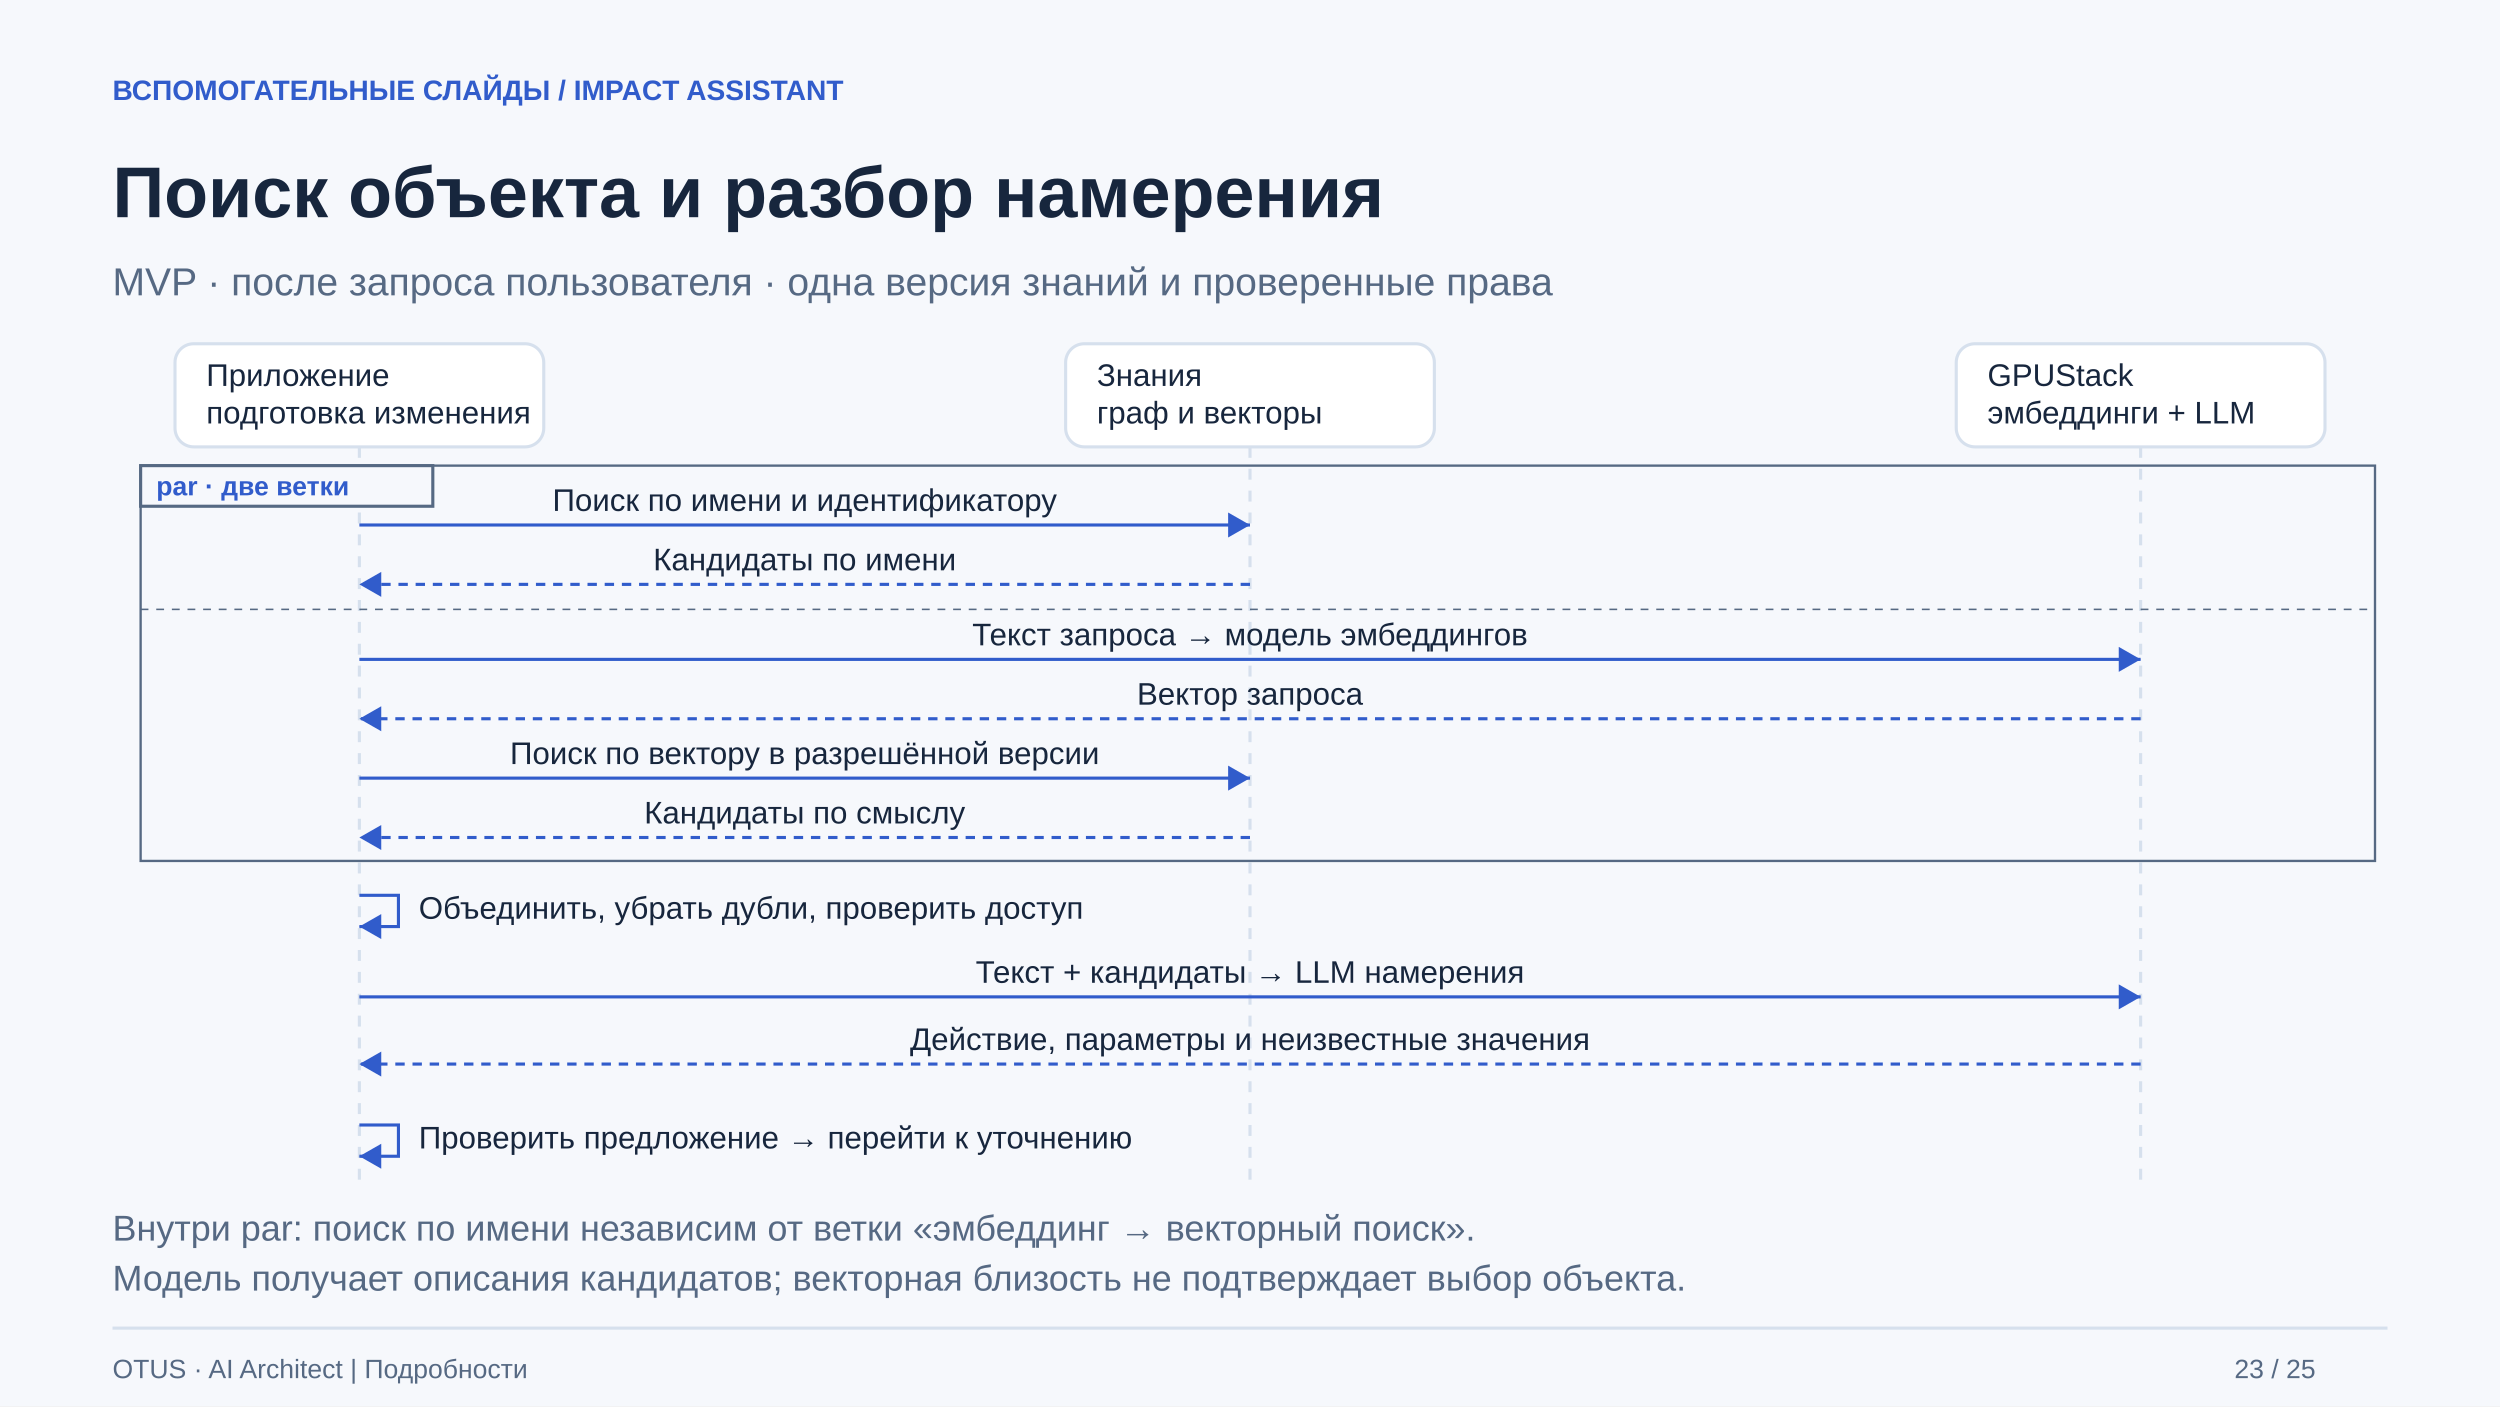
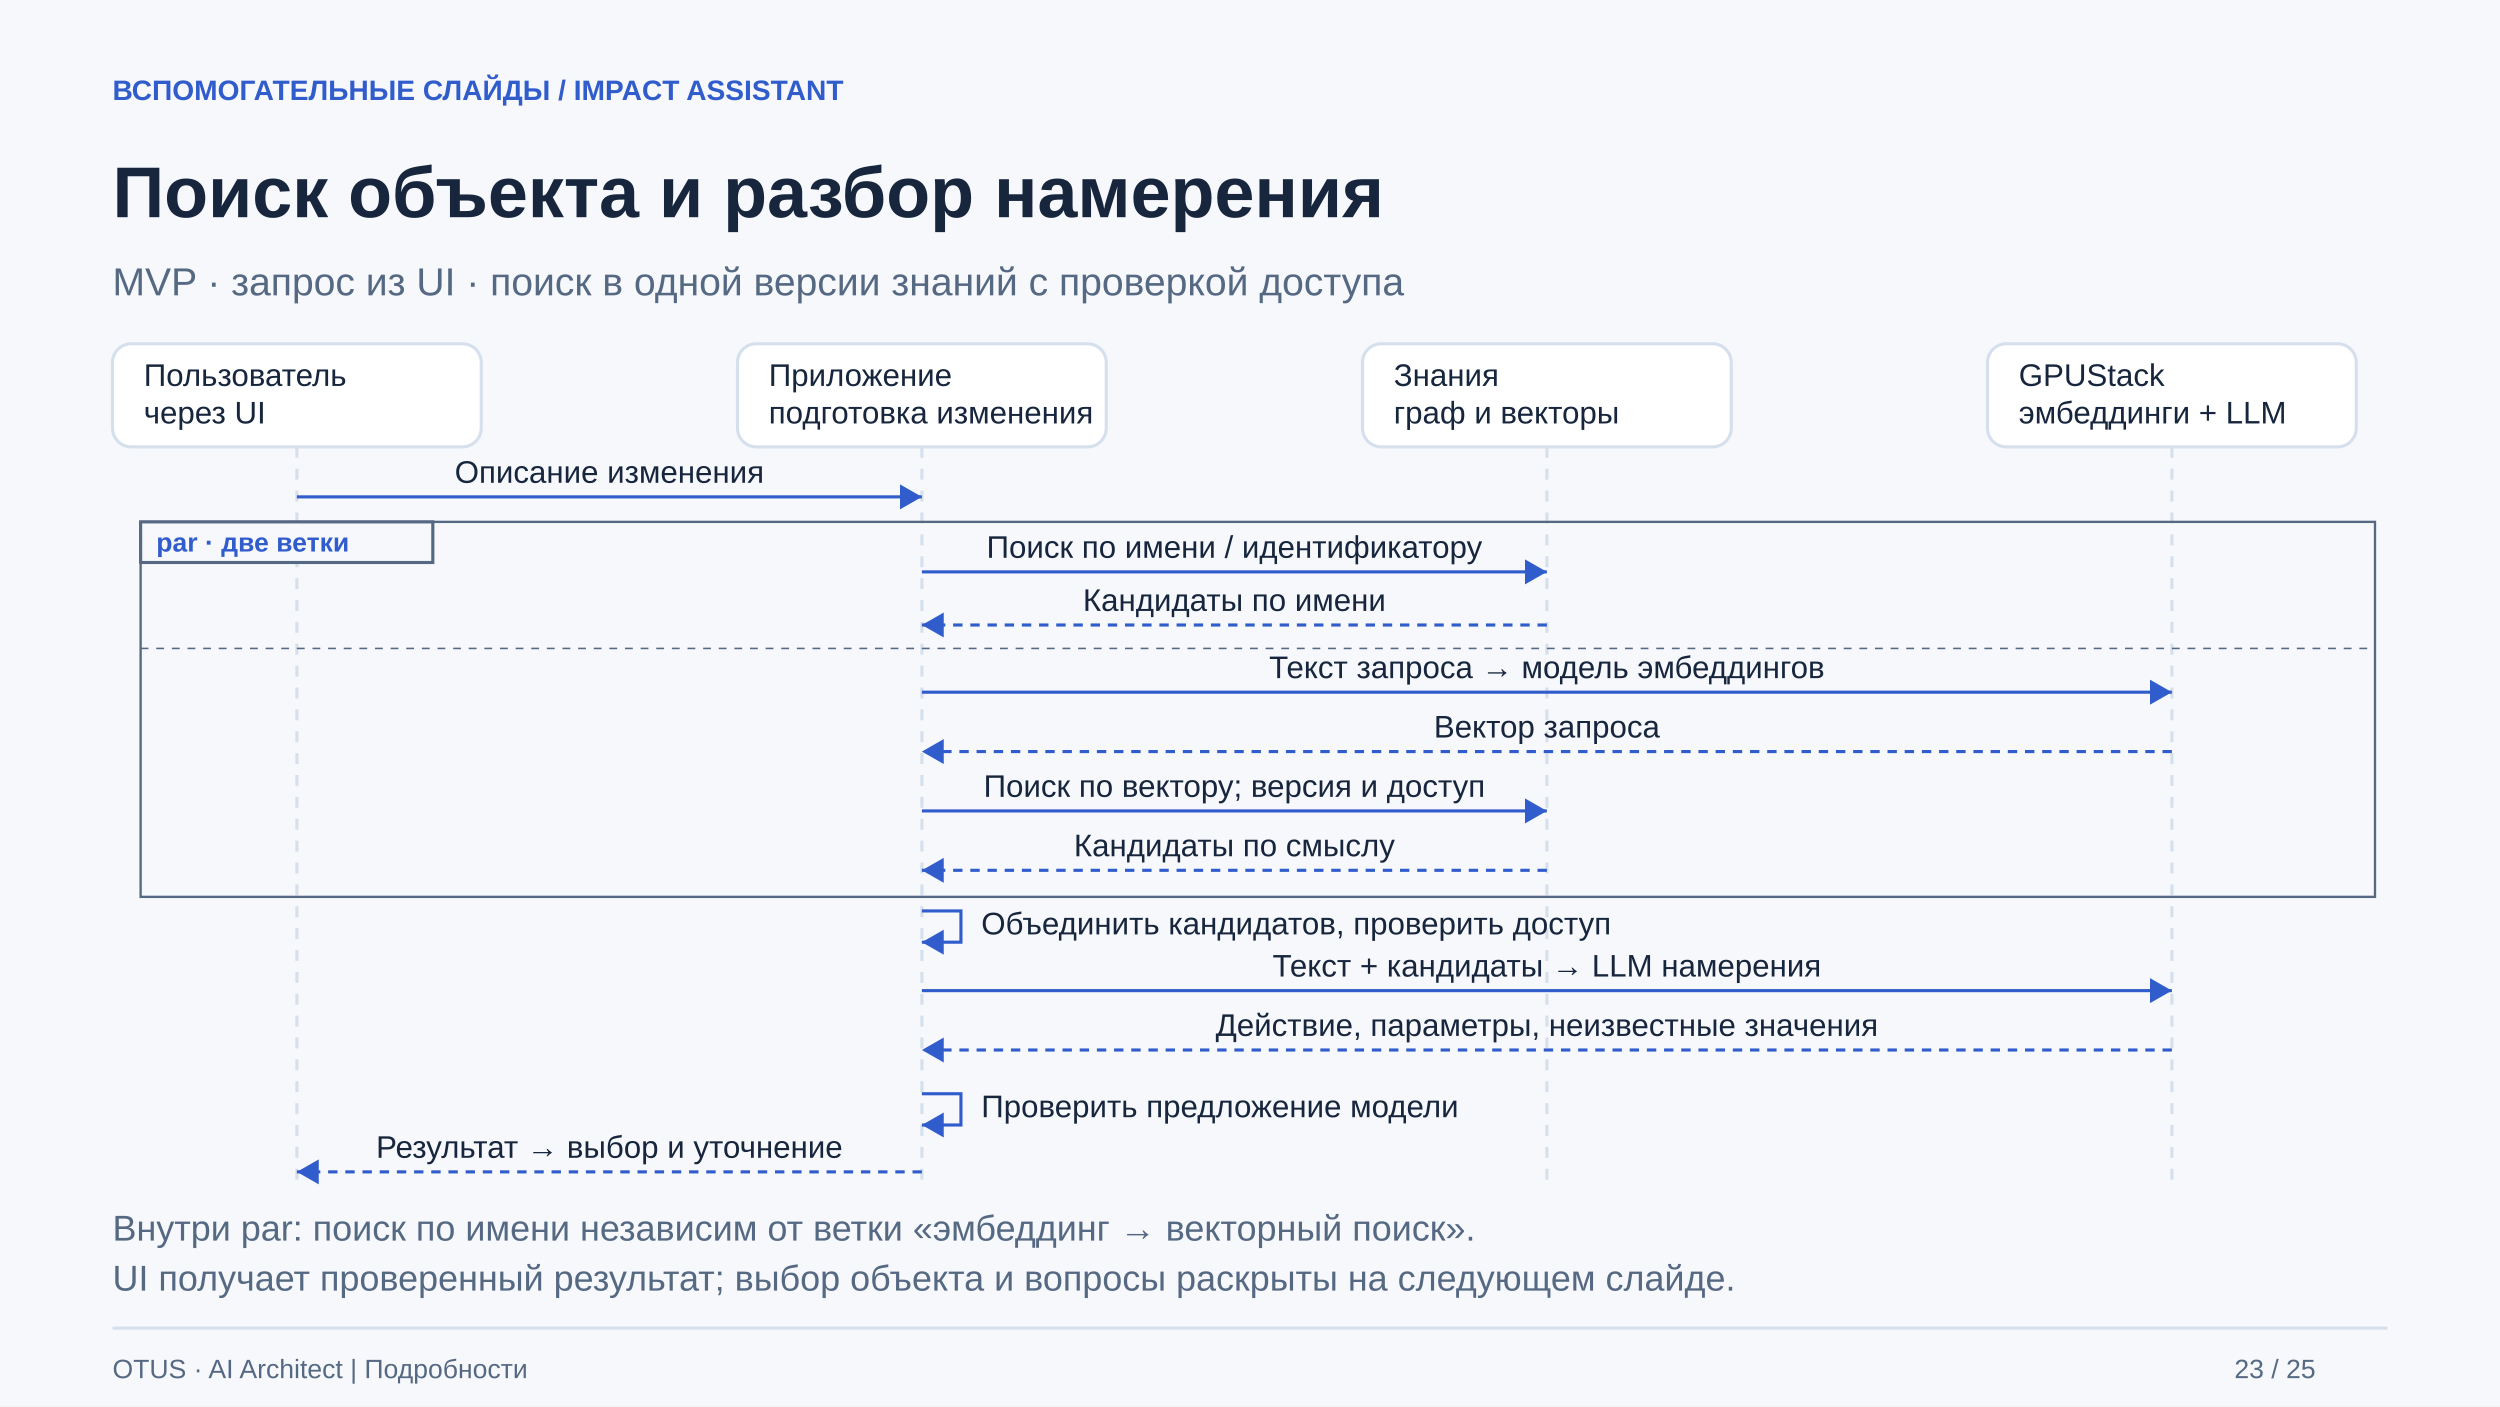
<svg xmlns="http://www.w3.org/2000/svg" width="1600" height="900" viewBox="0 0 1600 900" role="img" aria-labelledby="title desc">
  <defs>
    <marker id="arrow" markerWidth="10" markerHeight="10" refX="8" refY="5" orient="auto">
      <path d="M1 1L8 5L1 9Z" fill="#315CCB" />
    </marker>
  </defs>
  <g font-family="Arial, sans-serif">
    <rect width="1600" height="900" fill="#F6F8FC" />
    <text x="72" y="64" font-size="18" fill="#315CCB" font-weight="700">ВСПОМОГАТЕЛЬНЫЕ СЛАЙДЫ  /  IMPACT ASSISTANT</text>
    <text x="72" y="139" font-size="46" fill="#17263D" font-weight="700">Поиск объекта и разбор намерения</text>
-     <text x="72" y="189" font-size="25" fill="#566983" font-weight="400">MVP · после запроса пользователя · одна версия знаний и проверенные права</text>
-     <rect x="112" y="220" width="236" height="66" rx="12" fill="#FFFFFF" stroke="#D6E0ED" stroke-width="2" />
-     <text x="132" y="247" font-size="20" fill="#17263D" font-weight="400">Приложение</text>
-     <text x="132" y="271" font-size="20" fill="#17263D" font-weight="400">подготовка изменения</text>
-     <path d="M230 286V756" stroke="#D6E0ED" stroke-width="2" stroke-dasharray="7 7" />
-     <rect x="682" y="220" width="236" height="66" rx="12" fill="#FFFFFF" stroke="#D6E0ED" stroke-width="2" />
-     <text x="702" y="247" font-size="20" fill="#17263D" font-weight="400">Знания</text>
-     <text x="702" y="271" font-size="20" fill="#17263D" font-weight="400">граф и векторы</text>
-     <path d="M800 286V756" stroke="#D6E0ED" stroke-width="2" stroke-dasharray="7 7" />
-     <rect x="1252" y="220" width="236" height="66" rx="12" fill="#FFFFFF" stroke="#D6E0ED" stroke-width="2" />
-     <text x="1272" y="247" font-size="20" fill="#17263D" font-weight="400">GPUStack</text>
-     <text x="1272" y="271" font-size="20" fill="#17263D" font-weight="400">эмбеддинги + LLM</text>
-     <path d="M1370 286V756" stroke="#D6E0ED" stroke-width="2" stroke-dasharray="7 7" />
-     <rect x="90" y="298" width="1430" height="253" fill="none" stroke="#566983" stroke-width="1.5" />
-     <rect x="90" y="298" width="187" height="26" rx="0" fill="#F6F8FC" stroke="#566983" stroke-width="2" />
-     <text x="100" y="317" font-size="17" fill="#315CCB" font-weight="600">par · две ветки</text>
-     <path d="M90 390h1430" stroke="#566983" stroke-dasharray="5 5" />
-     <path d="M230 336H800" stroke="#315CCB" stroke-width="2" marker-end="url(#arrow)" />
-     <text x="515" y="327" text-anchor="middle" font-size="20" fill="#17263D">Поиск по имени и идентификатору</text>
-     <path d="M800 374H230" stroke="#315CCB" stroke-width="2" stroke-dasharray="6 5" marker-end="url(#arrow)" />
-     <text x="515" y="365" text-anchor="middle" font-size="20" fill="#17263D">Кандидаты по имени</text>
-     <path d="M230 422H1370" stroke="#315CCB" stroke-width="2" marker-end="url(#arrow)" />
-     <text x="800" y="413" text-anchor="middle" font-size="20" fill="#17263D">Текст запроса → модель эмбеддингов</text>
-     <path d="M1370 460H230" stroke="#315CCB" stroke-width="2" stroke-dasharray="6 5" marker-end="url(#arrow)" />
-     <text x="800" y="451" text-anchor="middle" font-size="20" fill="#17263D">Вектор запроса</text>
-     <path d="M230 498H800" stroke="#315CCB" stroke-width="2" marker-end="url(#arrow)" />
-     <text x="515" y="489" text-anchor="middle" font-size="20" fill="#17263D">Поиск по вектору в разрешённой версии</text>
-     <path d="M800 536H230" stroke="#315CCB" stroke-width="2" stroke-dasharray="6 5" marker-end="url(#arrow)" />
-     <text x="515" y="527" text-anchor="middle" font-size="20" fill="#17263D">Кандидаты по смыслу</text>
-     <path d="M230 573h25v20h-25" fill="none" stroke="#315CCB" stroke-width="2" marker-end="url(#arrow)" />
-     <text x="268" y="588" font-size="20" fill="#17263D" font-weight="400">Объединить, убрать дубли, проверить доступ</text>
-     <path d="M230 638H1370" stroke="#315CCB" stroke-width="2" marker-end="url(#arrow)" />
-     <text x="800" y="629" text-anchor="middle" font-size="20" fill="#17263D">Текст + кандидаты → LLM намерения</text>
-     <path d="M1370 681H230" stroke="#315CCB" stroke-width="2" stroke-dasharray="6 5" marker-end="url(#arrow)" />
-     <text x="800" y="672" text-anchor="middle" font-size="20" fill="#17263D">Действие, параметры и неизвестные значения</text>
-     <path d="M230 720h25v20h-25" fill="none" stroke="#315CCB" stroke-width="2" marker-end="url(#arrow)" />
-     <text x="268" y="735" font-size="20" fill="#17263D" font-weight="400">Проверить предложение → перейти к уточнению</text>
+     <text x="72" y="189" font-size="25" fill="#566983" font-weight="400">MVP · запрос из UI · поиск в одной версии знаний с проверкой доступа</text>
+     <rect x="72" y="220" width="236" height="66" rx="12" fill="#FFFFFF" stroke="#D6E0ED" stroke-width="2" />
+     <text x="92" y="247" font-size="20" fill="#17263D" font-weight="400">Пользователь</text>
+     <text x="92" y="271" font-size="20" fill="#17263D" font-weight="400">через UI</text>
+     <path d="M190 286V756" stroke="#D6E0ED" stroke-width="2" stroke-dasharray="7 7" />
+     <rect x="472" y="220" width="236" height="66" rx="12" fill="#FFFFFF" stroke="#D6E0ED" stroke-width="2" />
+     <text x="492" y="247" font-size="20" fill="#17263D" font-weight="400">Приложение</text>
+     <text x="492" y="271" font-size="20" fill="#17263D" font-weight="400">подготовка изменения</text>
+     <path d="M590 286V756" stroke="#D6E0ED" stroke-width="2" stroke-dasharray="7 7" />
+     <rect x="872" y="220" width="236" height="66" rx="12" fill="#FFFFFF" stroke="#D6E0ED" stroke-width="2" />
+     <text x="892" y="247" font-size="20" fill="#17263D" font-weight="400">Знания</text>
+     <text x="892" y="271" font-size="20" fill="#17263D" font-weight="400">граф и векторы</text>
+     <path d="M990 286V756" stroke="#D6E0ED" stroke-width="2" stroke-dasharray="7 7" />
+     <rect x="1272" y="220" width="236" height="66" rx="12" fill="#FFFFFF" stroke="#D6E0ED" stroke-width="2" />
+     <text x="1292" y="247" font-size="20" fill="#17263D" font-weight="400">GPUStack</text>
+     <text x="1292" y="271" font-size="20" fill="#17263D" font-weight="400">эмбеддинги + LLM</text>
+     <path d="M1390 286V756" stroke="#D6E0ED" stroke-width="2" stroke-dasharray="7 7" />
+     <rect x="90" y="334" width="1430" height="240" fill="none" stroke="#566983" stroke-width="1.5" />
+     <rect x="90" y="334" width="187" height="26" rx="0" fill="#F6F8FC" stroke="#566983" stroke-width="2" />
+     <text x="100" y="353" font-size="17" fill="#315CCB" font-weight="600">par · две ветки</text>
+     <path d="M90 415h1430" stroke="#566983" stroke-dasharray="5 5" />
+     <path d="M190 318H590" stroke="#315CCB" stroke-width="2" marker-end="url(#arrow)" />
+     <text x="390" y="309" text-anchor="middle" font-size="20" fill="#17263D">Описание изменения</text>
+     <path d="M590 366H990" stroke="#315CCB" stroke-width="2" marker-end="url(#arrow)" />
+     <text x="790" y="357" text-anchor="middle" font-size="20" fill="#17263D">Поиск по имени / идентификатору</text>
+     <path d="M990 400H590" stroke="#315CCB" stroke-width="2" stroke-dasharray="6 5" marker-end="url(#arrow)" />
+     <text x="790" y="391" text-anchor="middle" font-size="20" fill="#17263D">Кандидаты по имени</text>
+     <path d="M590 443H1390" stroke="#315CCB" stroke-width="2" marker-end="url(#arrow)" />
+     <text x="990" y="434" text-anchor="middle" font-size="20" fill="#17263D">Текст запроса → модель эмбеддингов</text>
+     <path d="M1390 481H590" stroke="#315CCB" stroke-width="2" stroke-dasharray="6 5" marker-end="url(#arrow)" />
+     <text x="990" y="472" text-anchor="middle" font-size="20" fill="#17263D">Вектор запроса</text>
+     <path d="M590 519H990" stroke="#315CCB" stroke-width="2" marker-end="url(#arrow)" />
+     <text x="790" y="510" text-anchor="middle" font-size="20" fill="#17263D">Поиск по вектору; версия и доступ</text>
+     <path d="M990 557H590" stroke="#315CCB" stroke-width="2" stroke-dasharray="6 5" marker-end="url(#arrow)" />
+     <text x="790" y="548" text-anchor="middle" font-size="20" fill="#17263D">Кандидаты по смыслу</text>
+     <path d="M590 583h25v20h-25" fill="none" stroke="#315CCB" stroke-width="2" marker-end="url(#arrow)" />
+     <text x="628" y="598" font-size="20" fill="#17263D" font-weight="400">Объединить кандидатов, проверить доступ</text>
+     <path d="M590 634H1390" stroke="#315CCB" stroke-width="2" marker-end="url(#arrow)" />
+     <text x="990" y="625" text-anchor="middle" font-size="20" fill="#17263D">Текст + кандидаты → LLM намерения</text>
+     <path d="M1390 672H590" stroke="#315CCB" stroke-width="2" stroke-dasharray="6 5" marker-end="url(#arrow)" />
+     <text x="990" y="663" text-anchor="middle" font-size="20" fill="#17263D">Действие, параметры, неизвестные значения</text>
+     <path d="M590 700h25v20h-25" fill="none" stroke="#315CCB" stroke-width="2" marker-end="url(#arrow)" />
+     <text x="628" y="715" font-size="20" fill="#17263D" font-weight="400">Проверить предложение модели</text>
+     <path d="M590 750H190" stroke="#315CCB" stroke-width="2" stroke-dasharray="6 5" marker-end="url(#arrow)" />
+     <text x="390" y="741" text-anchor="middle" font-size="20" fill="#17263D">Результат → выбор и уточнение</text>
    <text x="72" y="794" font-size="23" fill="#566983" font-weight="400">Внутри par: поиск по имени независим от ветки «эмбеддинг → векторный поиск».</text>
-     <text x="72" y="826" font-size="23" fill="#566983" font-weight="400">Модель получает описания кандидатов; векторная близость не подтверждает выбор объекта.</text>
+     <text x="72" y="826" font-size="23" fill="#566983" font-weight="400">UI получает проверенный результат; выбор объекта и вопросы раскрыты на следующем слайде.</text>
    <path d="M72 850h1456" stroke="#D6E0ED" stroke-width="2" />
    <text x="72" y="882" font-size="17" fill="#566983" font-weight="400">OTUS · AI Architect   |   Подробности</text>
    <text x="1430" y="882" font-size="17" fill="#566983" font-weight="400">23 / 25</text>
  </g>
</svg>
